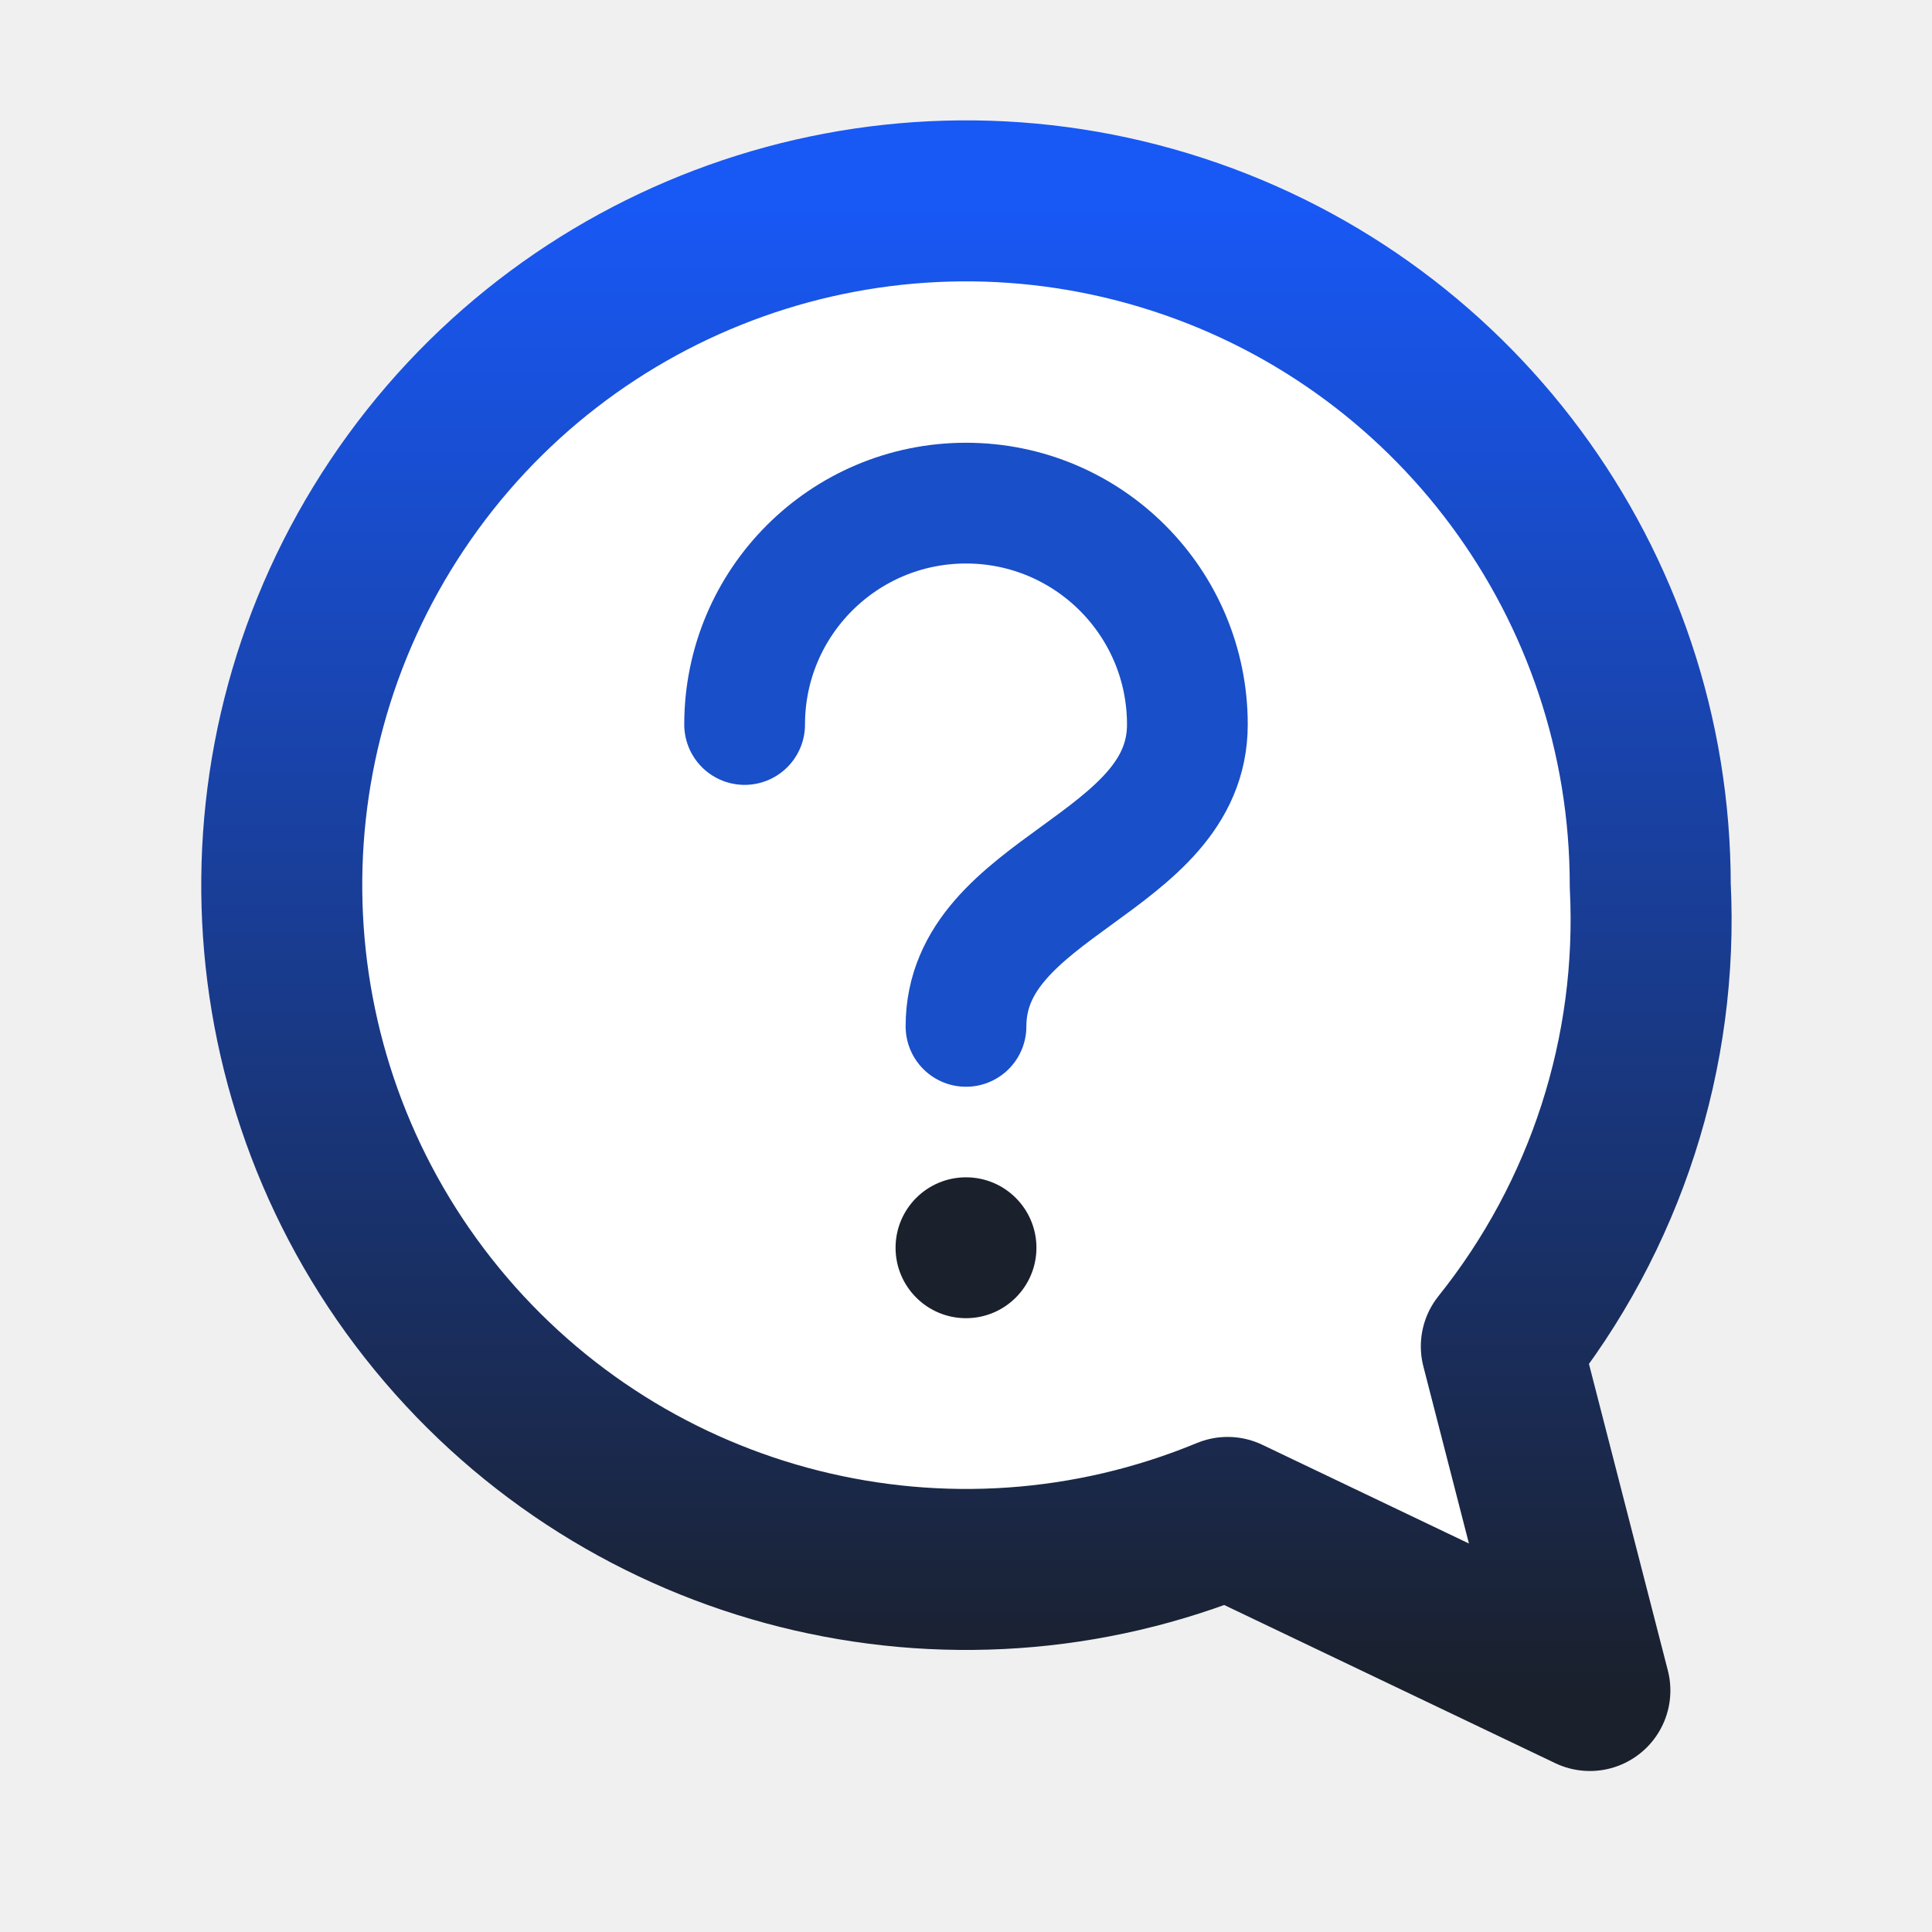
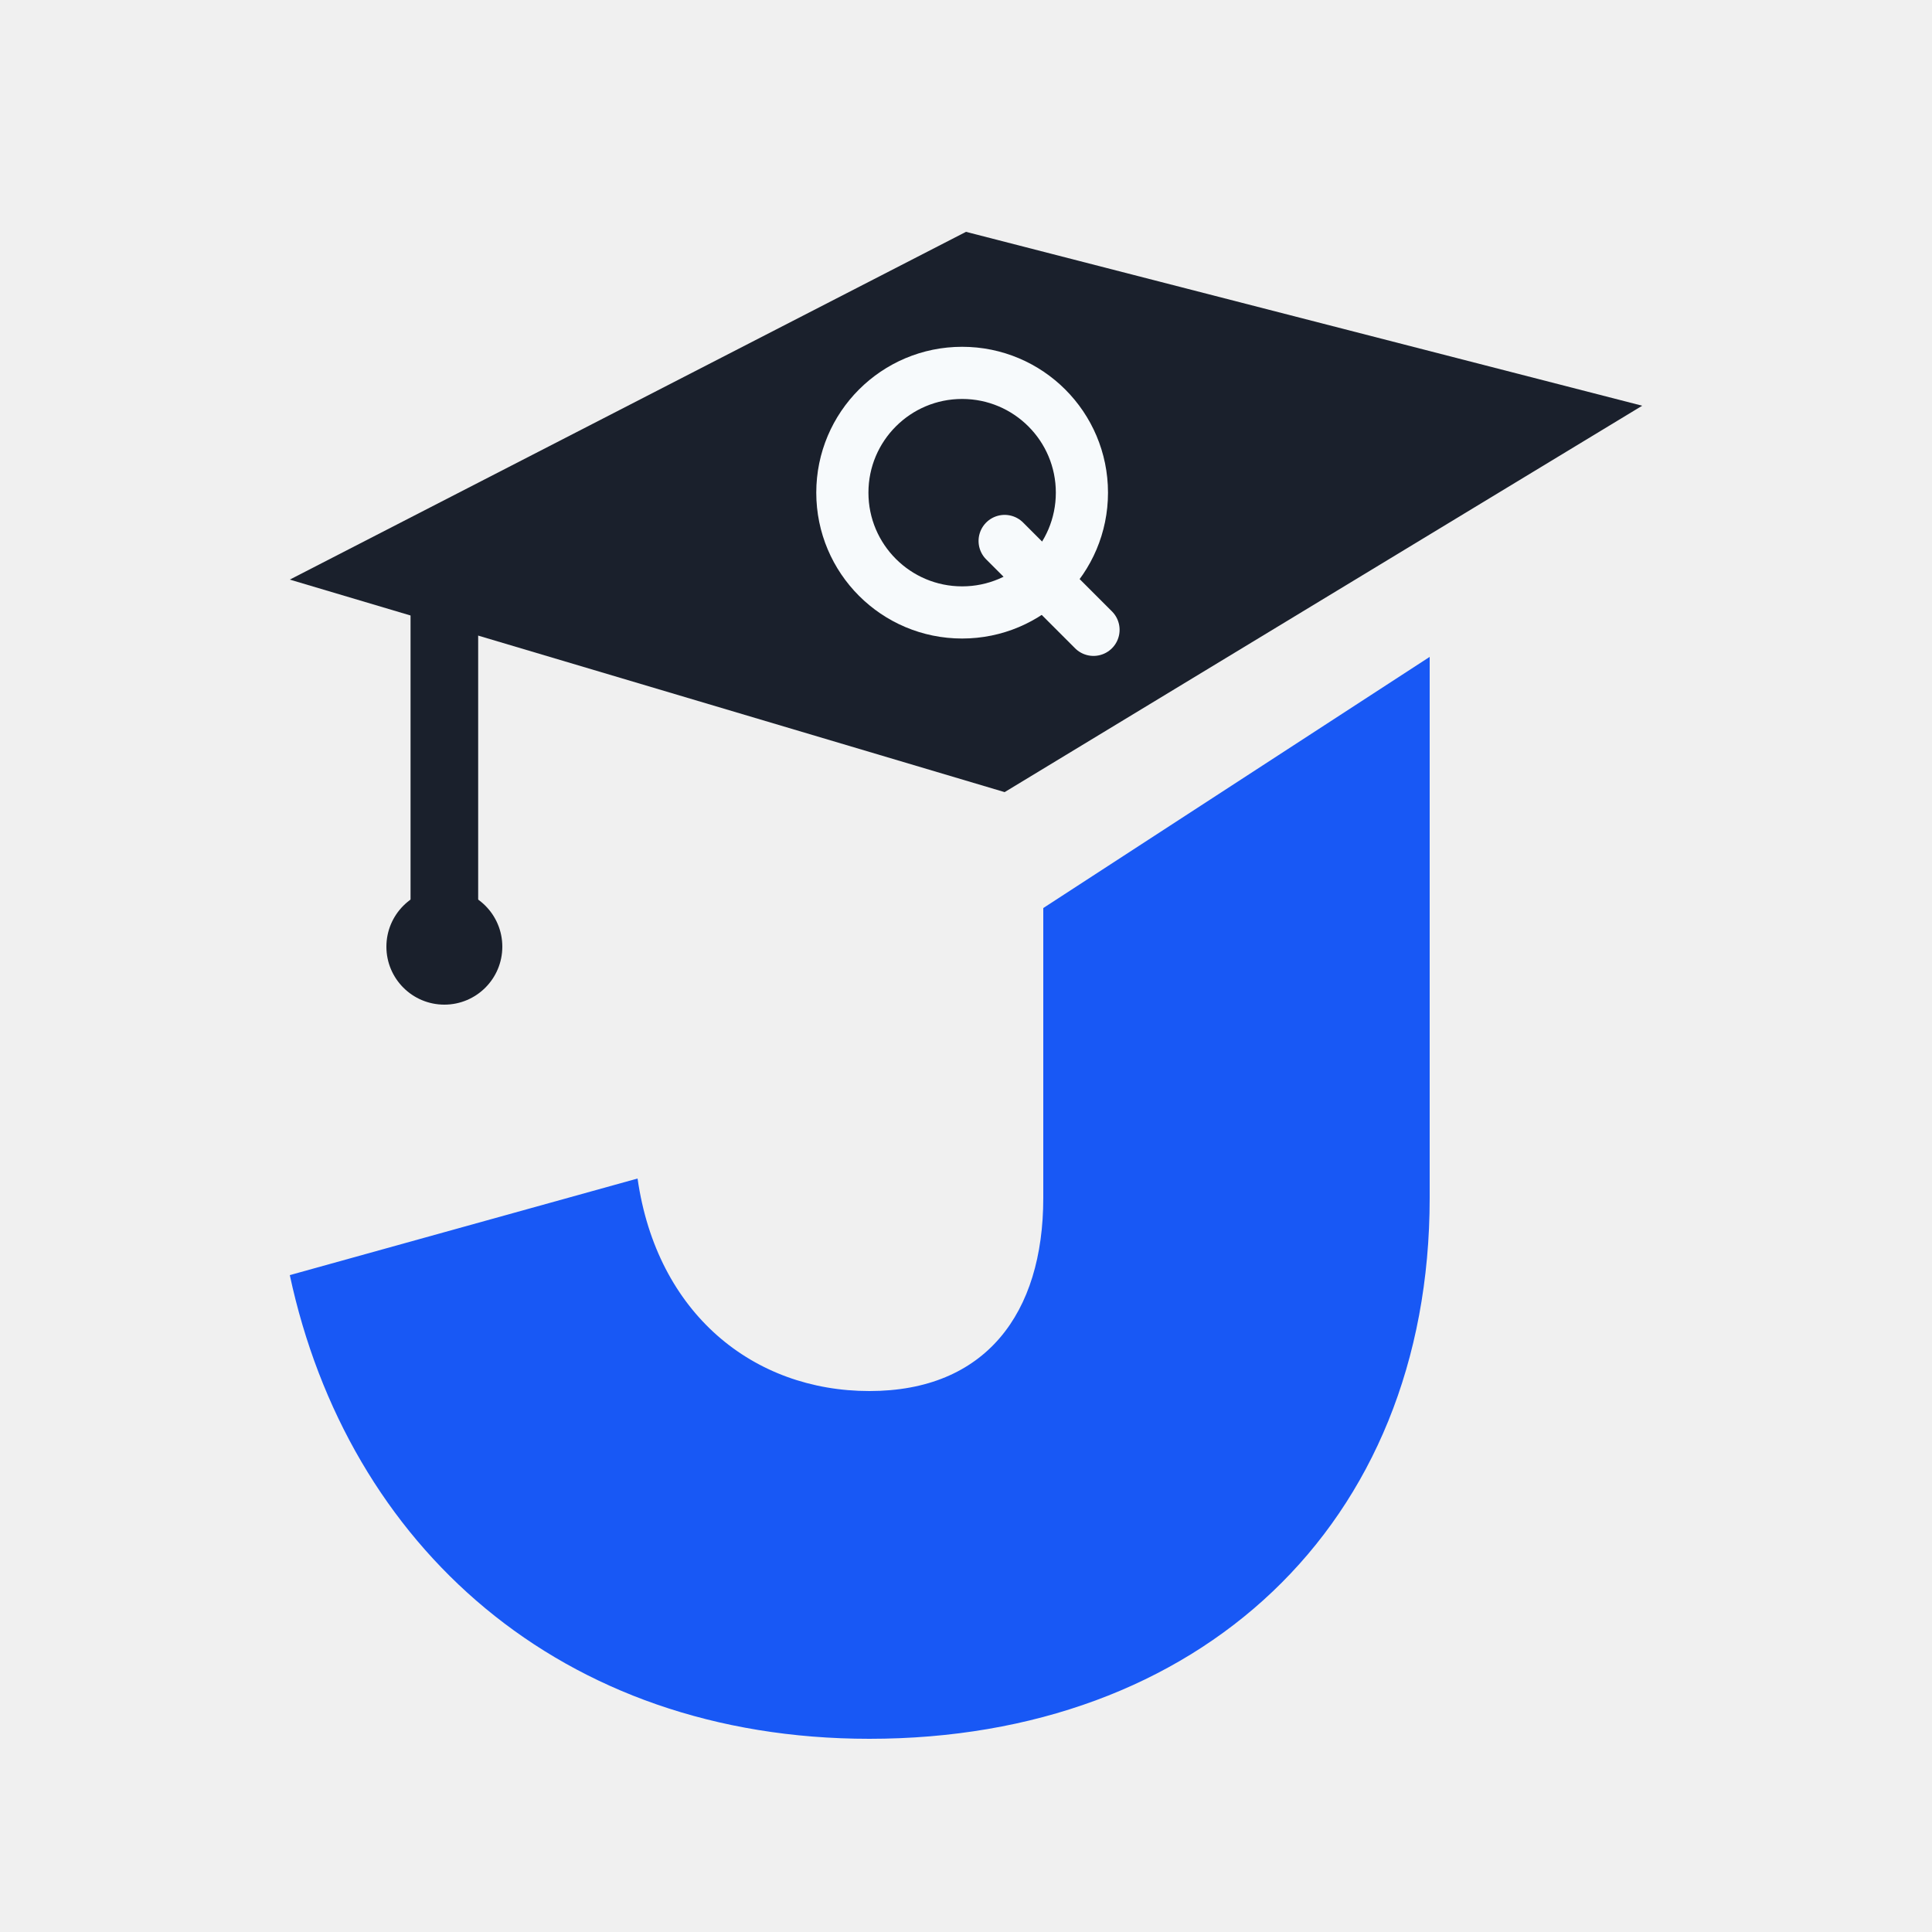
- <svg xmlns="http://www.w3.org/2000/svg" width="96" height="96" viewBox="0 0 96 96">
-   <defs>
-     <linearGradient id="ink" x1="0" y1="0" x2="0" y2="1" gradientUnits="objectBoundingBox">
-       <stop stop-color="#1858f5" />
-       <stop offset="1" stop-color="#1a202c" />
-     </linearGradient>
-   </defs>
-   <path d="M82 44a34 34 0 1 0-21 31.4L79 84l-4.4-17.1A33.9 33.9 0 0 0 82 44Z" fill="#fff" stroke="url(#ink)" stroke-width="8" stroke-linejoin="round" />
-   <path d="M37 36a11 11 0 0 1 22 0c0 7-11 8-11 15" fill="none" stroke="#194fc8" stroke-width="6" stroke-linecap="round" />
-   <circle cx="48" cy="62" r="3.5" fill="#1a202c" />
+ <svg xmlns="http://www.w3.org/2000/svg" width="100" height="100" viewBox="0 0 100 100">
+   <path fill="#1A202C" d="m15 30 35-18 35 9-33 20z" />
+   <path fill="#1858F5" d="m54 47 20-13v28c0 17-12 28-29 28-16 0-27-10-30-24l18-5c1 7 6 11 12 11 6 0 9-4 9-10z" />
+   <path d="M23 31v17" stroke="#1A202C" stroke-width="3.5" stroke-linecap="round" />
+   <circle cx="23" cy="49" r="3" fill="#1A202C" />
+   <g fill="none" stroke="#F7FAFC" stroke-width="2.7" stroke-linecap="round">
+     <circle cx="49.8" cy="25.5" r="6.2" />
+     <path d="m52 28 4.6 4.6" />
+   </g>
</svg>
